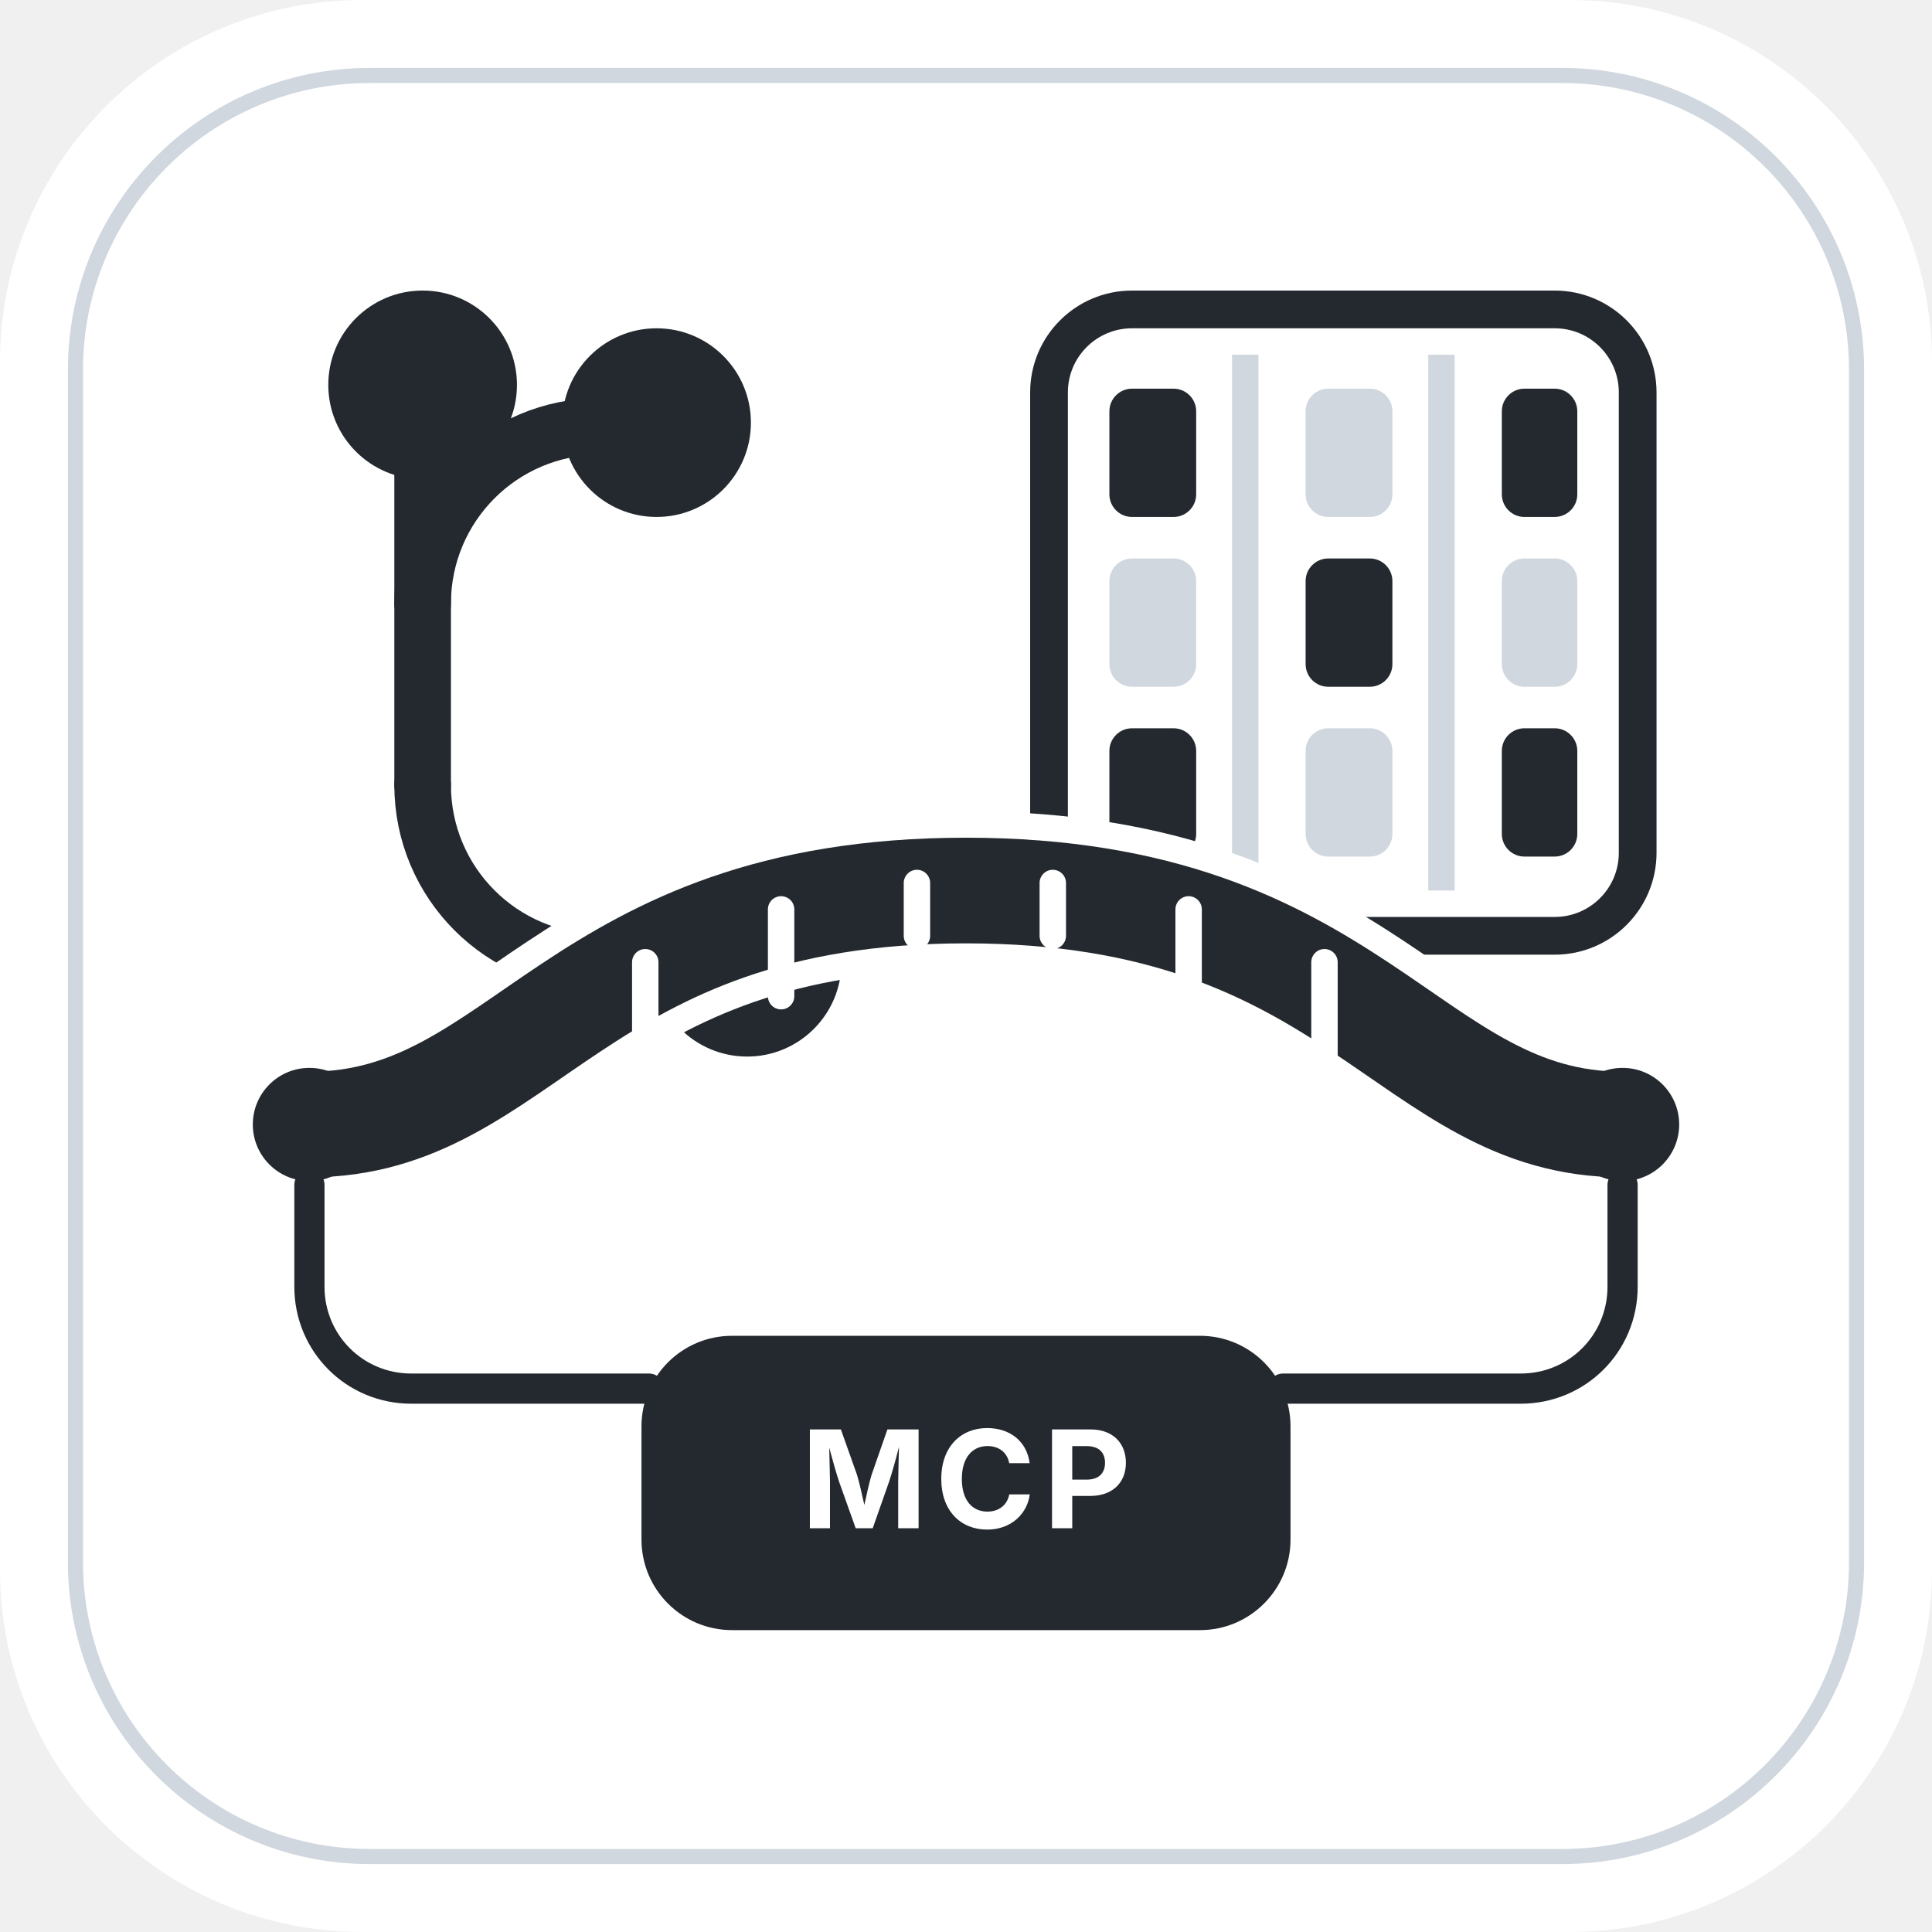
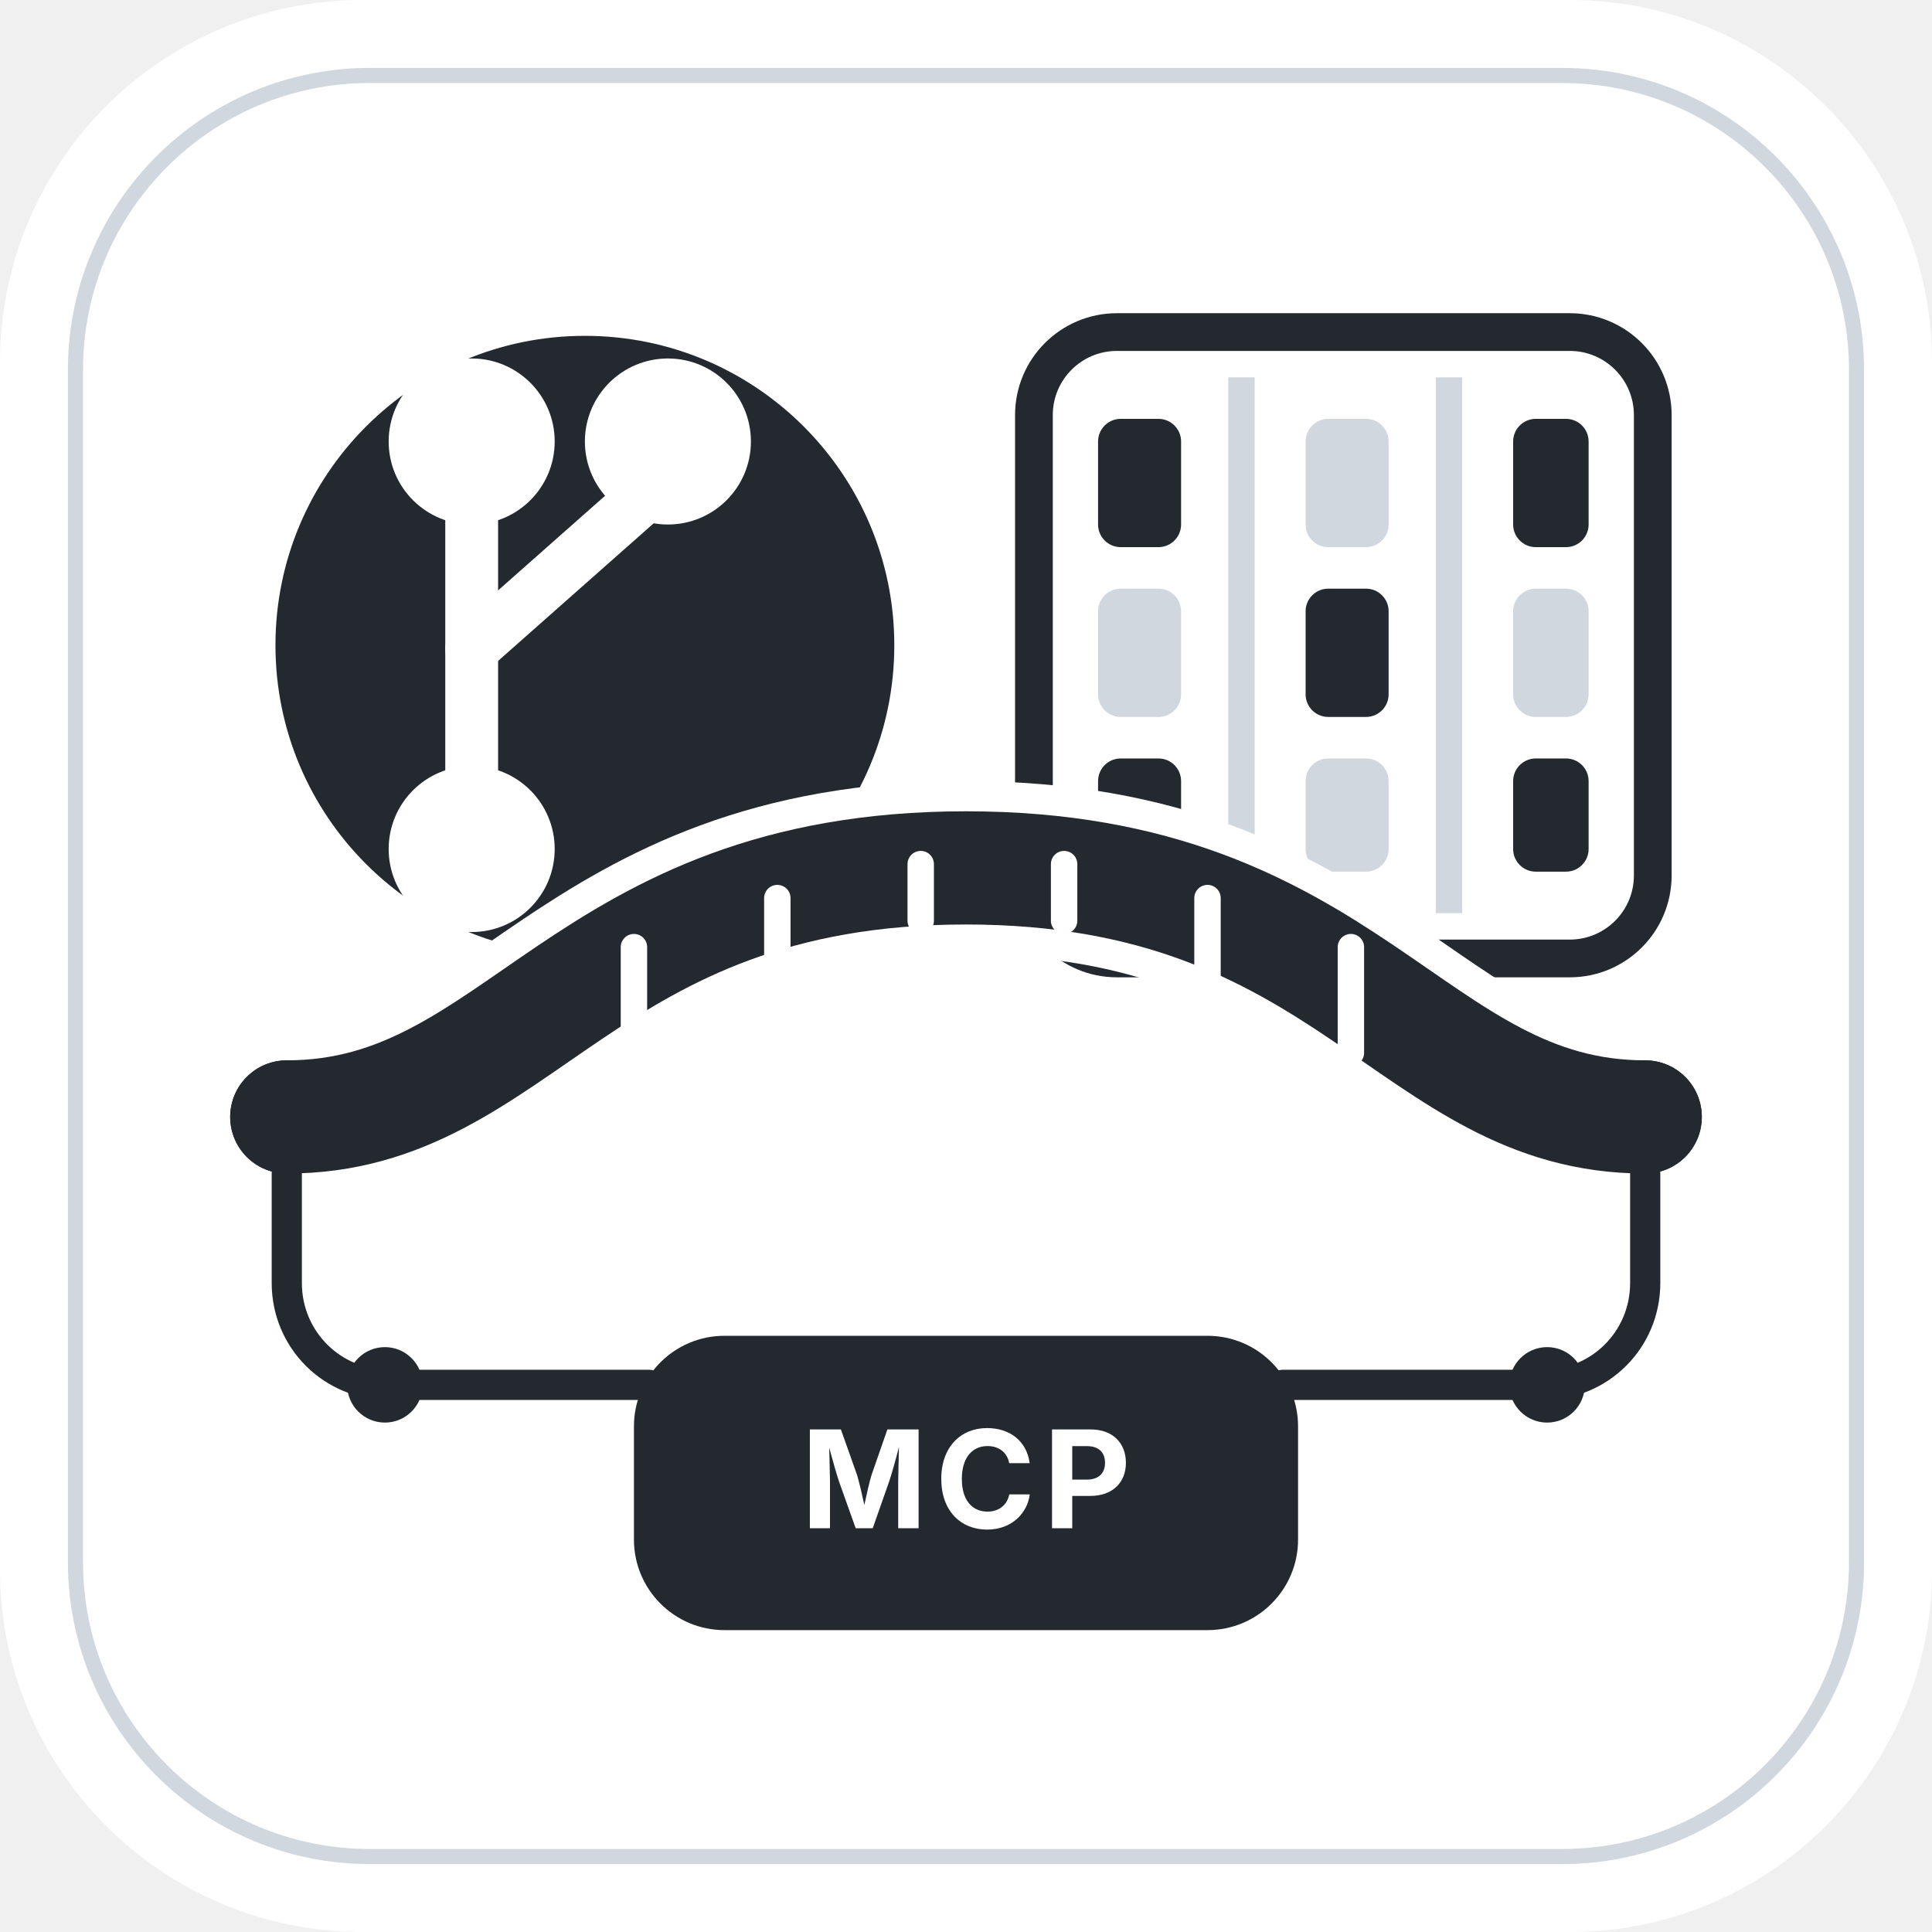
<svg xmlns="http://www.w3.org/2000/svg" viewBox="0 0 512 512" role="img" aria-labelledby="title desc">
-   <rect width="512" height="512" rx="96" fill="#fff" />
+   <rect width="512" height="512" rx="96" fill="#ffffff" />
  <rect x="20" y="20" width="472" height="472" rx="78" fill="none" stroke="#d0d7de" stroke-width="4" />
-   <g fill="none" stroke="#24292f" stroke-width="15" stroke-linecap="round">
-     <path d="M112 112v96" />
-     <path d="M112 160c0-26 21-47 47-47" />
-     <path d="M159 113v-1" />
-     <path d="M112 208c0 26 21 47 47 47h20" />
+   <circle cx="155" cy="171" r="82" fill="#24292f" />
+   <g fill="none" stroke="#ffffff" stroke-width="14" stroke-linecap="round" stroke-linejoin="round">
+     <path d="M125 126v90" />
+     <path d="M125 172l52-46" />
  </g>
-   <circle cx="112" cy="102" r="25" fill="#24292f" />
-   <circle cx="174" cy="112" r="25" fill="#24292f" />
-   <circle cx="198" cy="255" r="25" fill="#24292f" />
-   <rect x="278" y="82" width="156" height="166" rx="22" fill="#fff" stroke="#24292f" stroke-width="10" />
-   <path d="M330 94v142M382 94v142" stroke="#d0d7de" stroke-width="7" />
-   <rect x="294" y="103" width="23" height="34" rx="6" fill="#24292f" />
-   <rect x="294" y="148" width="23" height="34" rx="6" fill="#d0d7de" />
-   <rect x="294" y="193" width="23" height="34" rx="6" fill="#24292f" />
-   <rect x="346" y="103" width="23" height="34" rx="6" fill="#d0d7de" />
-   <rect x="346" y="148" width="23" height="34" rx="6" fill="#24292f" />
-   <rect x="346" y="193" width="23" height="34" rx="6" fill="#d0d7de" />
-   <rect x="398" y="103" width="20" height="34" rx="6" fill="#24292f" />
-   <rect x="398" y="148" width="20" height="34" rx="6" fill="#d0d7de" />
-   <rect x="398" y="193" width="20" height="34" rx="6" fill="#24292f" />
-   <path d="M82 298c57 0 70-62 174-62s117 62 174 62" fill="none" stroke="#fff" stroke-width="42" stroke-linecap="round" />
-   <path d="M82 298c57 0 70-62 174-62s117 62 174 62" fill="none" stroke="#24292f" stroke-width="28" stroke-linecap="round" />
-   <path d="M171 282v-27M207 264v-23M243 248v-14M279 248v-14M315 264v-23M351 282v-27" stroke="#fff" stroke-width="7" stroke-linecap="round" />
-   <circle cx="82" cy="298" r="15" fill="#24292f" />
-   <circle cx="430" cy="298" r="15" fill="#24292f" />
-   <path d="M82 314v27c0 15 12 27 27 27h63" fill="none" stroke="#24292f" stroke-width="8" stroke-linecap="round" />
-   <path d="M430 314v27c0 15-12 27-27 27h-63" fill="none" stroke="#24292f" stroke-width="8" stroke-linecap="round" />
-   <rect x="170" y="354" width="172" height="78" rx="24" fill="#24292f" />
-   <text x="256" y="405" fill="#fff" font-family="Inter,Segoe UI,Arial,sans-serif" font-size="36" font-weight="700" text-anchor="middle" letter-spacing="2">MCP</text>
+   <circle cx="125" cy="117" r="22" fill="#ffffff" />
+   <circle cx="177" cy="117" r="22" fill="#ffffff" />
+   <circle cx="125" cy="225" r="22" fill="#ffffff" />
+   <rect x="274" y="88" width="164" height="166" rx="22" fill="#ffffff" stroke="#24292f" stroke-width="10" />
+   <path d="M329 100v142M384 100v142" stroke="#d0d7de" stroke-width="7" />
+   <rect x="291" y="111" width="22" height="34" rx="6" fill="#24292f" />
+   <rect x="291" y="156" width="22" height="34" rx="6" fill="#d0d7de" />
+   <rect x="291" y="201" width="22" height="30" rx="6" fill="#24292f" />
+   <rect x="346" y="111" width="22" height="34" rx="6" fill="#d0d7de" />
+   <rect x="346" y="156" width="22" height="34" rx="6" fill="#24292f" />
+   <rect x="346" y="201" width="22" height="30" rx="6" fill="#d0d7de" />
+   <rect x="401" y="111" width="20" height="34" rx="6" fill="#24292f" />
+   <rect x="401" y="156" width="20" height="34" rx="6" fill="#d0d7de" />
+   <rect x="401" y="201" width="20" height="30" rx="6" fill="#24292f" />
+   <path d="M76 296c62 0 78-66 180-66s118 66 180 66" fill="none" stroke="#ffffff" stroke-width="46" stroke-linecap="round" />
+   <path d="M76 296c62 0 78-66 180-66s118 66 180 66" fill="none" stroke="#24292f" stroke-width="30" stroke-linecap="round" />
+   <path d="M168 279v-28M206 260v-22M244 244v-15M282 244v-15M320 260v-22M358 279v-28" stroke="#ffffff" stroke-width="7" stroke-linecap="round" />
+   <circle cx="76" cy="296" r="15" fill="#24292f" />
+   <circle cx="436" cy="296" r="15" fill="#24292f" />
+   <path d="M76 311v29c0 15 12 27 27 27h69" fill="none" stroke="#24292f" stroke-width="8" stroke-linecap="round" />
+   <path d="M436 311v29c0 15-12 27-27 27h-69" fill="none" stroke="#24292f" stroke-width="8" stroke-linecap="round" />
+   <circle cx="102" cy="367" r="10" fill="#24292f" />
+   <circle cx="410" cy="367" r="10" fill="#24292f" />
+   <rect x="168" y="354" width="176" height="78" rx="24" fill="#24292f" />
+   <text x="256" y="405" fill="#ffffff" font-family="Inter,Segoe UI,Arial,sans-serif" font-size="36" font-weight="700" text-anchor="middle" letter-spacing="2">MCP</text>
</svg>
